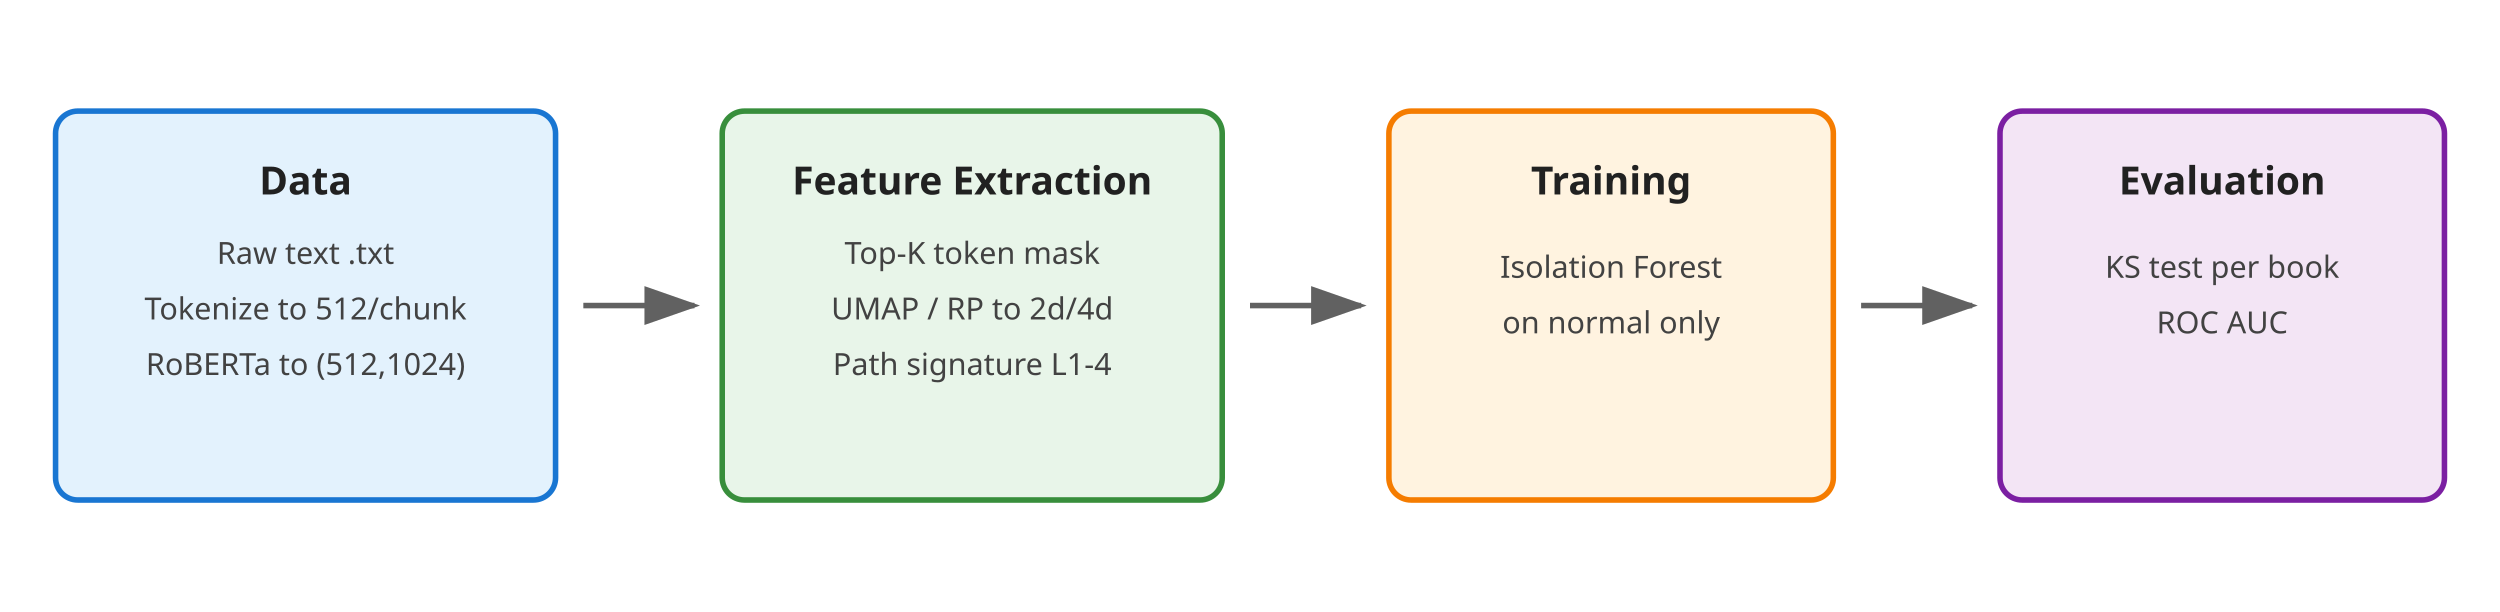
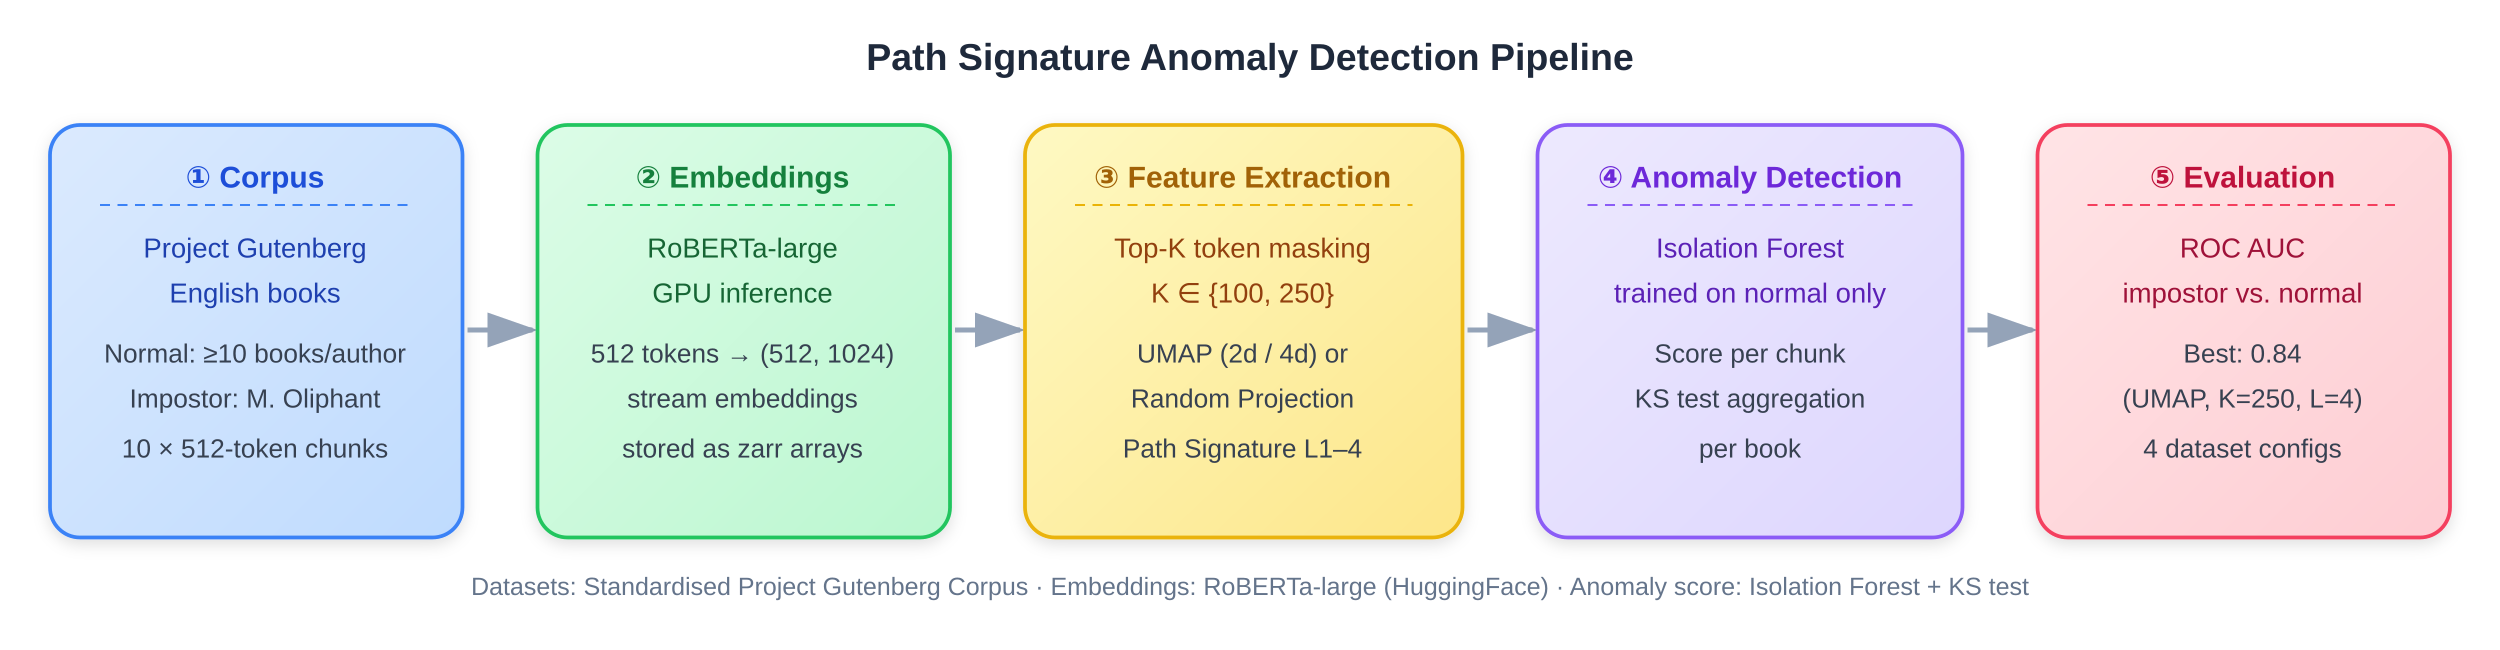
- <svg xmlns="http://www.w3.org/2000/svg" viewBox="0 0 900 220" font-family="sans-serif">
+ <svg xmlns="http://www.w3.org/2000/svg" viewBox="0 0 1000 260" font-family="'Segoe UI', Arial, sans-serif">
  <defs>
-     <style>
-       .box { fill: #E3F2FD; stroke: #1976D2; stroke-width: 2; rx: 8; }
-       .box2 { fill: #E8F5E9; stroke: #388E3C; stroke-width: 2; rx: 8; }
-       .box3 { fill: #FFF3E0; stroke: #F57C00; stroke-width: 2; rx: 8; }
-       .box4 { fill: #F3E5F5; stroke: #7B1FA2; stroke-width: 2; rx: 8; }
-       .title { font-weight: bold; font-size: 14px; fill: #212121; }
-       .item { font-size: 11px; fill: #424242; }
-       .arrow { stroke: #616161; stroke-width: 2; fill: none; marker-end: url(#arrowhead); }
-     </style>
-     <marker id="arrowhead" markerWidth="10" markerHeight="7" refX="9" refY="3.5" orient="auto">
-       <polygon points="0 0, 10 3.5, 0 7" fill="#616161" />
+     <filter id="shadow" x="-10%" y="-10%" width="120%" height="130%">
+       <feDropShadow dx="0" dy="2" stdDeviation="3" flood-color="#00000020" />
+     </filter>
+     <marker id="arrow" markerWidth="10" markerHeight="7" refX="9" refY="3.5" orient="auto">
+       <polygon points="0 0, 10 3.5, 0 7" fill="#94a3b8" />
    </marker>
+     <linearGradient id="g1" x1="0%" y1="0%" x2="100%" y2="100%">
+       <stop offset="0%" style="stop-color:#dbeafe" />
+       <stop offset="100%" style="stop-color:#bfdbfe" />
+     </linearGradient>
+     <linearGradient id="g2" x1="0%" y1="0%" x2="100%" y2="100%">
+       <stop offset="0%" style="stop-color:#dcfce7" />
+       <stop offset="100%" style="stop-color:#bbf7d0" />
+     </linearGradient>
+     <linearGradient id="g3" x1="0%" y1="0%" x2="100%" y2="100%">
+       <stop offset="0%" style="stop-color:#fef9c3" />
+       <stop offset="100%" style="stop-color:#fde68a" />
+     </linearGradient>
+     <linearGradient id="g4" x1="0%" y1="0%" x2="100%" y2="100%">
+       <stop offset="0%" style="stop-color:#ede9fe" />
+       <stop offset="100%" style="stop-color:#ddd6fe" />
+     </linearGradient>
+     <linearGradient id="g5" x1="0%" y1="0%" x2="100%" y2="100%">
+       <stop offset="0%" style="stop-color:#ffe4e6" />
+       <stop offset="100%" style="stop-color:#fecdd3" />
+     </linearGradient>
  </defs>
-   <rect x="20" y="40" width="180" height="140" class="box" />
-   <text x="110" y="70" text-anchor="middle" class="title">Data</text>
-   <text x="110" y="95" text-anchor="middle" class="item">Raw text .txt</text>
-   <text x="110" y="115" text-anchor="middle" class="item">Tokenize to 512/chunk</text>
-   <text x="110" y="135" text-anchor="middle" class="item">RoBERTa to (512,1024)</text>
-   <line x1="210" y1="110" x2="250" y2="110" class="arrow" />
-   <rect x="260" y="40" width="180" height="140" class="box2" />
-   <text x="350" y="70" text-anchor="middle" class="title">Feature Extraction</text>
-   <text x="350" y="95" text-anchor="middle" class="item">Top-K token mask</text>
-   <text x="350" y="115" text-anchor="middle" class="item">UMAP / RP to 2d/4d</text>
-   <text x="350" y="135" text-anchor="middle" class="item">Path signature L1-4</text>
-   <line x1="450" y1="110" x2="490" y2="110" class="arrow" />
-   <rect x="500" y="40" width="160" height="140" class="box3" />
-   <text x="580" y="70" text-anchor="middle" class="title">Training</text>
-   <text x="580" y="100" text-anchor="middle" class="item">Isolation Forest</text>
-   <text x="580" y="120" text-anchor="middle" class="item">on normal only</text>
-   <line x1="670" y1="110" x2="710" y2="110" class="arrow" />
-   <rect x="720" y="40" width="160" height="140" class="box4" />
-   <text x="800" y="70" text-anchor="middle" class="title">Evaluation</text>
-   <text x="800" y="100" text-anchor="middle" class="item">KS test per book</text>
-   <text x="800" y="120" text-anchor="middle" class="item">ROC AUC</text>
+   <text x="500" y="28" text-anchor="middle" font-size="15" font-weight="700" fill="#1e293b">Path Signature Anomaly Detection Pipeline</text>
+   <rect x="20" y="50" width="165" height="165" rx="12" fill="url(#g1)" stroke="#3b82f6" stroke-width="1.5" filter="url(#shadow)" />
+   <text x="102" y="75" text-anchor="middle" font-size="12" font-weight="700" fill="#1d4ed8">① Corpus</text>
+   <line x1="40" y1="82" x2="165" y2="82" stroke="#3b82f6" stroke-width="0.8" stroke-dasharray="4,3" />
+   <text x="102" y="103" text-anchor="middle" font-size="11" fill="#1e40af">Project Gutenberg</text>
+   <text x="102" y="121" text-anchor="middle" font-size="11" fill="#1e40af">English books</text>
+   <text x="102" y="145" text-anchor="middle" font-size="10.5" fill="#374151">Normal: ≥10 books/author</text>
+   <text x="102" y="163" text-anchor="middle" font-size="10.5" fill="#374151">Impostor: M. Oliphant</text>
+   <text x="102" y="183" text-anchor="middle" font-size="10.5" fill="#374151">10 × 512-token chunks</text>
+   <line x1="187" y1="132" x2="213" y2="132" stroke="#94a3b8" stroke-width="2" marker-end="url(#arrow)" />
+   <rect x="215" y="50" width="165" height="165" rx="12" fill="url(#g2)" stroke="#22c55e" stroke-width="1.5" filter="url(#shadow)" />
+   <text x="297" y="75" text-anchor="middle" font-size="12" font-weight="700" fill="#15803d">② Embeddings</text>
+   <line x1="235" y1="82" x2="360" y2="82" stroke="#22c55e" stroke-width="0.8" stroke-dasharray="4,3" />
+   <text x="297" y="103" text-anchor="middle" font-size="11" fill="#166534">RoBERTa-large</text>
+   <text x="297" y="121" text-anchor="middle" font-size="11" fill="#166534">GPU inference</text>
+   <text x="297" y="145" text-anchor="middle" font-size="10.5" fill="#374151">512 tokens → (512, 1024)</text>
+   <text x="297" y="163" text-anchor="middle" font-size="10.5" fill="#374151">stream embeddings</text>
+   <text x="297" y="183" text-anchor="middle" font-size="10.5" fill="#374151">stored as zarr arrays</text>
+   <line x1="382" y1="132" x2="408" y2="132" stroke="#94a3b8" stroke-width="2" marker-end="url(#arrow)" />
+   <rect x="410" y="50" width="175" height="165" rx="12" fill="url(#g3)" stroke="#eab308" stroke-width="1.5" filter="url(#shadow)" />
+   <text x="497" y="75" text-anchor="middle" font-size="12" font-weight="700" fill="#a16207">③ Feature Extraction</text>
+   <line x1="430" y1="82" x2="565" y2="82" stroke="#eab308" stroke-width="0.8" stroke-dasharray="4,3" />
+   <text x="497" y="103" text-anchor="middle" font-size="11" fill="#92400e">Top-K token masking</text>
+   <text x="497" y="121" text-anchor="middle" font-size="11" fill="#92400e">K ∈ {100, 250}</text>
+   <text x="497" y="145" text-anchor="middle" font-size="10.5" fill="#374151">UMAP (2d / 4d)  or</text>
+   <text x="497" y="163" text-anchor="middle" font-size="10.5" fill="#374151">Random Projection</text>
+   <text x="497" y="183" text-anchor="middle" font-size="10.5" fill="#374151">Path Signature L1–4</text>
+   <line x1="587" y1="132" x2="613" y2="132" stroke="#94a3b8" stroke-width="2" marker-end="url(#arrow)" />
+   <rect x="615" y="50" width="170" height="165" rx="12" fill="url(#g4)" stroke="#8b5cf6" stroke-width="1.5" filter="url(#shadow)" />
+   <text x="700" y="75" text-anchor="middle" font-size="12" font-weight="700" fill="#6d28d9">④ Anomaly Detection</text>
+   <line x1="635" y1="82" x2="765" y2="82" stroke="#8b5cf6" stroke-width="0.8" stroke-dasharray="4,3" />
+   <text x="700" y="103" text-anchor="middle" font-size="11" fill="#5b21b6">Isolation Forest</text>
+   <text x="700" y="121" text-anchor="middle" font-size="11" fill="#5b21b6">trained on normal only</text>
+   <text x="700" y="145" text-anchor="middle" font-size="10.5" fill="#374151">Score per chunk</text>
+   <text x="700" y="163" text-anchor="middle" font-size="10.5" fill="#374151">KS test aggregation</text>
+   <text x="700" y="183" text-anchor="middle" font-size="10.5" fill="#374151">per book</text>
+   <line x1="787" y1="132" x2="813" y2="132" stroke="#94a3b8" stroke-width="2" marker-end="url(#arrow)" />
+   <rect x="815" y="50" width="165" height="165" rx="12" fill="url(#g5)" stroke="#f43f5e" stroke-width="1.5" filter="url(#shadow)" />
+   <text x="897" y="75" text-anchor="middle" font-size="12" font-weight="700" fill="#be123c">⑤ Evaluation</text>
+   <line x1="835" y1="82" x2="960" y2="82" stroke="#f43f5e" stroke-width="0.8" stroke-dasharray="4,3" />
+   <text x="897" y="103" text-anchor="middle" font-size="11" fill="#9f1239">ROC AUC</text>
+   <text x="897" y="121" text-anchor="middle" font-size="11" fill="#9f1239">impostor vs. normal</text>
+   <text x="897" y="145" text-anchor="middle" font-size="10.5" fill="#374151">Best: 0.84</text>
+   <text x="897" y="163" text-anchor="middle" font-size="10.5" fill="#374151">(UMAP, K=250, L=4)</text>
+   <text x="897" y="183" text-anchor="middle" font-size="10.5" fill="#374151">4 dataset configs</text>
+   <text x="500" y="238" text-anchor="middle" font-size="10" fill="#64748b">Datasets: Standardised Project Gutenberg Corpus · Embeddings: RoBERTa-large (HuggingFace) · Anomaly score: Isolation Forest + KS test</text>
</svg>
